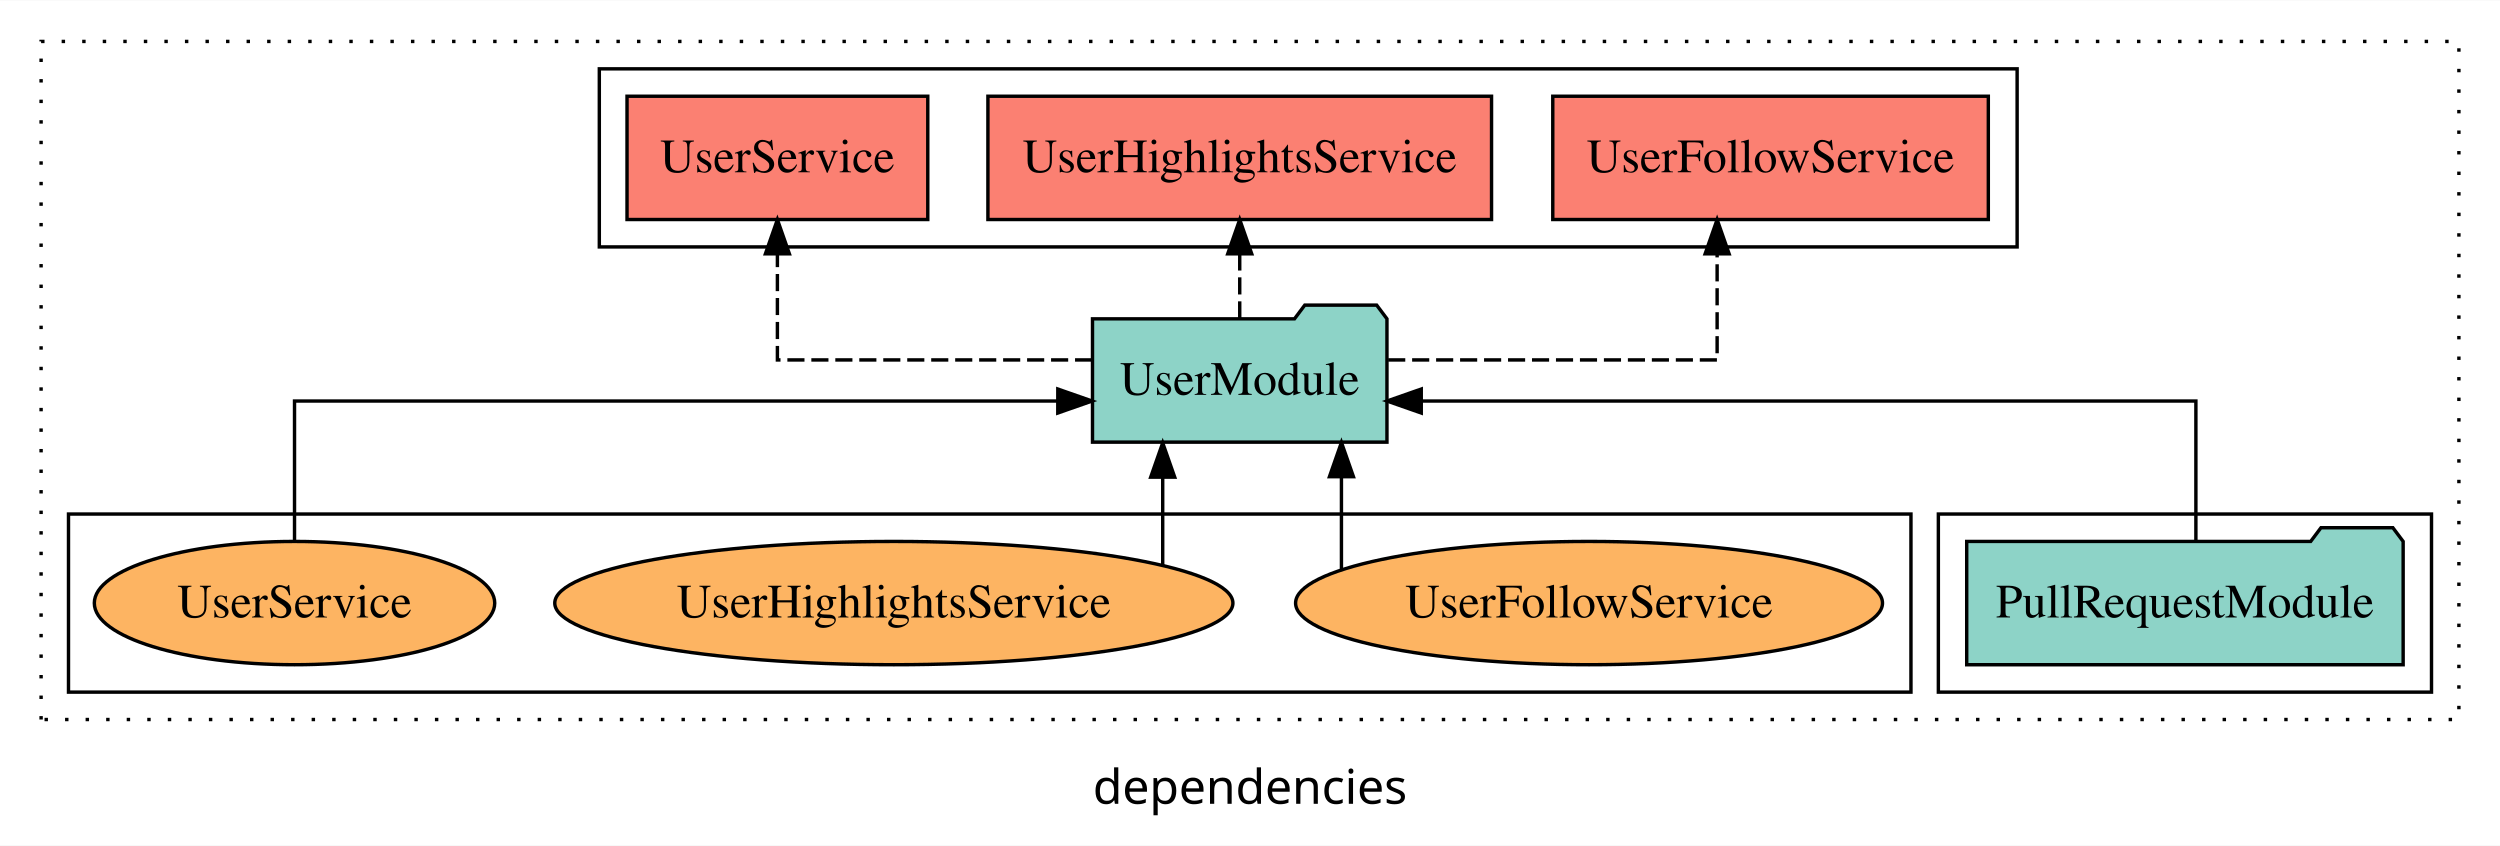
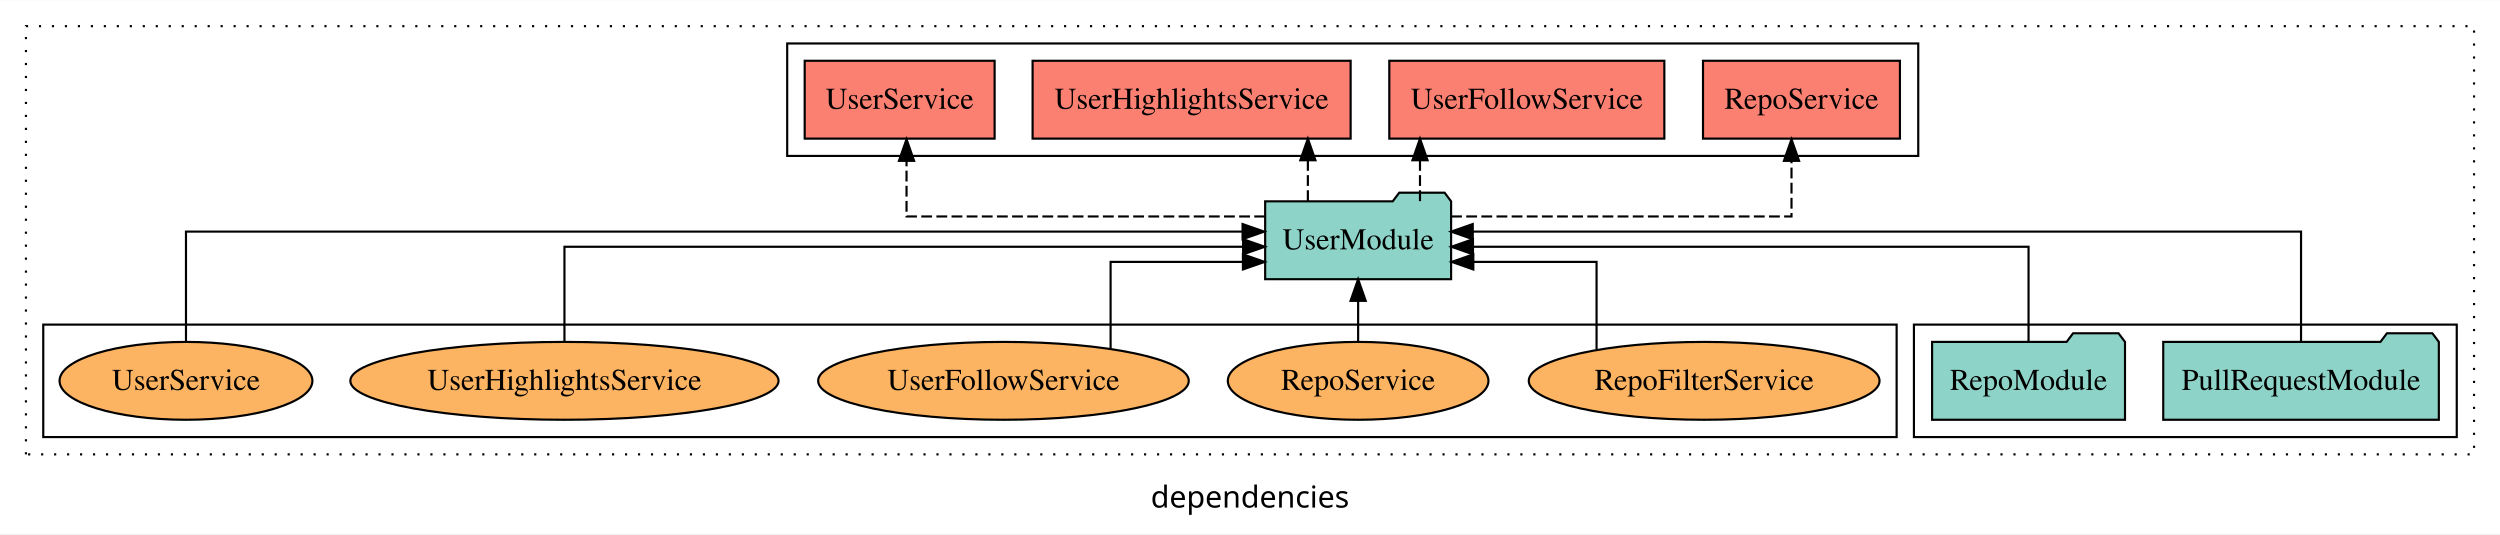
- <svg xmlns="http://www.w3.org/2000/svg" width="730pt" height="247pt" viewBox="0.00 0.00 730.00 246.80">
+ <svg xmlns="http://www.w3.org/2000/svg" width="1156pt" height="247pt" viewBox="0.00 0.00 1156.00 246.80">
  <g id="graph0" class="graph" transform="scale(1 1) rotate(0) translate(4 242.8)">
-     <polygon fill="white" stroke="transparent" points="-4,4 -4,-242.8 726,-242.8 726,4 -4,4" />
-     <text text-anchor="middle" x="361" y="-8.2" font-family="sans-serif" font-size="14.00">dependencies</text>
+     <polygon fill="white" stroke="transparent" points="-4,4 -4,-242.8 1152,-242.8 1152,4 -4,4" />
+     <text text-anchor="middle" x="574" y="-8.2" font-family="sans-serif" font-size="14.00">dependencies</text>
    <g id="clust1" class="cluster">
-       <polygon fill="none" stroke="black" stroke-dasharray="1,5" points="8,-32.8 8,-230.8 714,-230.8 714,-32.8 8,-32.8" />
+       <polygon fill="none" stroke="black" stroke-dasharray="1,5" points="8,-32.8 8,-230.8 1140,-230.8 1140,-32.8 8,-32.8" />
    </g>
    <g id="clust3" class="cluster">
-       <polygon fill="none" stroke="black" points="562,-40.8 562,-92.8 706,-92.8 706,-40.8 562,-40.8" />
+       <polygon fill="none" stroke="black" points="881,-40.8 881,-92.8 1132,-92.8 1132,-40.8 881,-40.8" />
+     </g>
+     <g id="clust4" class="cluster">
+       <polygon fill="none" stroke="black" points="360,-170.8 360,-222.8 883,-222.8 883,-170.8 360,-170.8" />
    </g>
    <g id="clust6" class="cluster">
-       <polygon fill="none" stroke="black" points="16,-40.8 16,-92.8 554,-92.8 554,-40.8 16,-40.8" />
-     </g>
-     <g id="clust4" class="cluster">
-       <polygon fill="none" stroke="black" points="171,-170.8 171,-222.8 585,-222.8 585,-170.8 171,-170.8" />
+       <polygon fill="none" stroke="black" points="16,-40.8 16,-92.8 873,-92.8 873,-40.8 16,-40.8" />
    </g>
    <g id="node1" class="node">
-       <polygon fill="#8dd3c7" stroke="black" points="697.72,-84.8 694.72,-88.8 673.72,-88.8 670.72,-84.8 570.28,-84.8 570.28,-48.8 697.72,-48.8 697.72,-84.8" />
-       <text text-anchor="middle" x="634" y="-62.6" font-family="Times,serif" font-size="14.00">PullRequestModule</text>
+       <polygon fill="#8dd3c7" stroke="black" points="1123.72,-84.8 1120.72,-88.8 1099.72,-88.8 1096.72,-84.8 996.28,-84.8 996.28,-48.8 1123.72,-48.8 1123.72,-84.8" />
+       <text text-anchor="middle" x="1060" y="-62.6" font-family="Times,serif" font-size="14.00">PullRequestModule</text>
+     </g>
+     <g id="node3" class="node">
+       <polygon fill="#8dd3c7" stroke="black" points="666.99,-149.8 663.99,-153.8 642.99,-153.8 639.99,-149.8 581.01,-149.8 581.01,-113.8 666.99,-113.8 666.99,-149.8" />
+       <text text-anchor="middle" x="624" y="-127.6" font-family="Times,serif" font-size="14.00">UserModule</text>
+     </g>
+     <g id="edge1" class="edge">
+       <path fill="none" stroke="black" d="M1060,-84.93C1060,-105.37 1060,-135.8 1060,-135.8 1060,-135.8 677,-135.8 677,-135.8" />
+       <polygon fill="black" stroke="black" points="677,-132.3 667,-135.8 677,-139.3 677,-132.3" />
    </g>
    <g id="node2" class="node">
-       <polygon fill="#8dd3c7" stroke="black" points="400.99,-149.8 397.99,-153.8 376.99,-153.8 373.99,-149.8 315.01,-149.8 315.01,-113.8 400.99,-113.8 400.99,-149.8" />
-       <text text-anchor="middle" x="358" y="-127.6" font-family="Times,serif" font-size="14.00">UserModule</text>
-     </g>
-     <g id="edge1" class="edge">
-       <path fill="none" stroke="black" d="M637.2,-84.82C637.2,-102.17 637.2,-125.8 637.2,-125.8 637.2,-125.8 411.01,-125.8 411.01,-125.8" />
-       <polygon fill="black" stroke="black" points="411.01,-122.3 401.01,-125.8 411.01,-129.3 411.01,-122.3" />
-     </g>
-     <g id="node3" class="node">
-       <polygon fill="#fb8072" stroke="black" points="576.59,-214.8 449.41,-214.8 449.41,-178.8 576.59,-178.8 576.59,-214.8" />
-       <text text-anchor="middle" x="513" y="-192.6" font-family="Times,serif" font-size="14.00">UserFollowService </text>
+       <polygon fill="#8dd3c7" stroke="black" points="978.6,-84.8 975.6,-88.8 954.6,-88.8 951.6,-84.8 889.4,-84.8 889.4,-48.8 978.6,-48.8 978.6,-84.8" />
+       <text text-anchor="middle" x="934" y="-62.6" font-family="Times,serif" font-size="14.00">RepoModule</text>
    </g>
    <g id="edge2" class="edge">
-       <path fill="none" stroke="black" stroke-dasharray="5,2" d="M401.34,-137.8C442.26,-137.8 497.4,-137.8 497.4,-137.8 497.4,-137.8 497.4,-168.78 497.4,-168.78" />
-       <polygon fill="black" stroke="black" points="493.9,-168.78 497.4,-178.78 500.9,-168.78 493.9,-168.78" />
+       <path fill="none" stroke="black" d="M934,-85.07C934,-103.36 934,-128.8 934,-128.8 934,-128.8 677.1,-128.8 677.1,-128.8" />
+       <polygon fill="black" stroke="black" points="677.1,-125.3 667.1,-128.8 677.1,-132.3 677.1,-125.3" />
    </g>
    <g id="node4" class="node">
-       <polygon fill="#fb8072" stroke="black" points="431.53,-214.8 284.47,-214.8 284.47,-178.8 431.53,-178.8 431.53,-214.8" />
-       <text text-anchor="middle" x="358" y="-192.6" font-family="Times,serif" font-size="14.00">UserHighlightsService </text>
+       <polygon fill="#fb8072" stroke="black" points="874.53,-214.8 783.47,-214.8 783.47,-178.8 874.53,-178.8 874.53,-214.8" />
+       <text text-anchor="middle" x="829" y="-192.6" font-family="Times,serif" font-size="14.00">RepoService </text>
    </g>
    <g id="edge3" class="edge">
-       <path fill="none" stroke="black" stroke-dasharray="5,2" d="M358,-149.91C358,-149.91 358,-168.79 358,-168.79" />
-       <polygon fill="black" stroke="black" points="354.5,-168.79 358,-178.79 361.5,-168.79 354.5,-168.79" />
+       <path fill="none" stroke="black" stroke-dasharray="5,2" d="M666.99,-142.8C725.87,-142.8 824.39,-142.8 824.39,-142.8 824.39,-142.8 824.39,-168.52 824.39,-168.52" />
+       <polygon fill="black" stroke="black" points="820.89,-168.52 824.39,-178.52 827.89,-168.52 820.89,-168.52" />
    </g>
    <g id="node5" class="node">
-       <polygon fill="#fb8072" stroke="black" points="266.91,-214.8 179.09,-214.8 179.09,-178.8 266.91,-178.8 266.91,-214.8" />
-       <text text-anchor="middle" x="223" y="-192.6" font-family="Times,serif" font-size="14.00">UserService </text>
+       <polygon fill="#fb8072" stroke="black" points="765.59,-214.8 638.41,-214.8 638.41,-178.8 765.59,-178.8 765.59,-214.8" />
+       <text text-anchor="middle" x="702" y="-192.6" font-family="Times,serif" font-size="14.00">UserFollowService </text>
    </g>
    <g id="edge4" class="edge">
-       <path fill="none" stroke="black" stroke-dasharray="5,2" d="M314.91,-137.8C275.41,-137.8 223,-137.8 223,-137.8 223,-137.8 223,-168.78 223,-168.78" />
-       <polygon fill="black" stroke="black" points="219.5,-168.78 223,-178.78 226.5,-168.78 219.5,-168.78" />
+       <path fill="none" stroke="black" stroke-dasharray="5,2" d="M652.6,-149.91C652.6,-149.91 652.6,-168.79 652.6,-168.79" />
+       <polygon fill="black" stroke="black" points="649.1,-168.79 652.6,-178.79 656.1,-168.79 649.1,-168.79" />
    </g>
    <g id="node6" class="node">
+       <polygon fill="#fb8072" stroke="black" points="620.53,-214.8 473.47,-214.8 473.47,-178.8 620.53,-178.8 620.53,-214.8" />
+       <text text-anchor="middle" x="547" y="-192.6" font-family="Times,serif" font-size="14.00">UserHighlightsService </text>
+     </g>
+     <g id="edge5" class="edge">
+       <path fill="none" stroke="black" stroke-dasharray="5,2" d="M600.76,-149.91C600.76,-149.91 600.76,-168.79 600.76,-168.79" />
+       <polygon fill="black" stroke="black" points="597.26,-168.79 600.76,-178.79 604.26,-168.79 597.26,-168.79" />
+     </g>
+     <g id="node7" class="node">
+       <polygon fill="#fb8072" stroke="black" points="455.91,-214.8 368.09,-214.8 368.09,-178.8 455.91,-178.8 455.91,-214.8" />
+       <text text-anchor="middle" x="412" y="-192.6" font-family="Times,serif" font-size="14.00">UserService </text>
+     </g>
+     <g id="edge6" class="edge">
+       <path fill="none" stroke="black" stroke-dasharray="5,2" d="M580.99,-142.8C519.86,-142.8 415.18,-142.8 415.18,-142.8 415.18,-142.8 415.18,-168.52 415.18,-168.52" />
+       <polygon fill="black" stroke="black" points="411.68,-168.52 415.18,-178.52 418.68,-168.52 411.68,-168.52" />
+     </g>
+     <g id="node8" class="node">
+       <ellipse fill="#fdb462" stroke="black" cx="784" cy="-66.8" rx="81.1" ry="18" />
+       <text text-anchor="middle" x="784" y="-62.6" font-family="Times,serif" font-size="14.00">RepoFilterService</text>
+     </g>
+     <g id="edge7" class="edge">
+       <path fill="none" stroke="black" d="M734.25,-81.25C734.25,-97.55 734.25,-121.8 734.25,-121.8 734.25,-121.8 677.26,-121.8 677.26,-121.8" />
+       <polygon fill="black" stroke="black" points="677.26,-118.3 667.26,-121.8 677.26,-125.3 677.26,-118.3" />
+     </g>
+     <g id="node9" class="node">
+       <ellipse fill="#fdb462" stroke="black" cx="624" cy="-66.8" rx="60.26" ry="18" />
+       <text text-anchor="middle" x="624" y="-62.6" font-family="Times,serif" font-size="14.00">RepoService</text>
+     </g>
+     <g id="edge8" class="edge">
+       <path fill="none" stroke="black" d="M624,-84.91C624,-84.91 624,-103.79 624,-103.79" />
+       <polygon fill="black" stroke="black" points="620.5,-103.79 624,-113.79 627.5,-103.79 620.5,-103.79" />
+     </g>
+     <g id="node10" class="node">
      <ellipse fill="#fdb462" stroke="black" cx="460" cy="-66.8" rx="85.69" ry="18" />
      <text text-anchor="middle" x="460" y="-62.6" font-family="Times,serif" font-size="14.00">UserFollowService</text>
    </g>
-     <g id="edge5" class="edge">
-       <path fill="none" stroke="black" d="M387.7,-76.67C387.7,-76.67 387.7,-103.71 387.7,-103.71" />
-       <polygon fill="black" stroke="black" points="384.2,-103.71 387.7,-113.71 391.2,-103.71 384.2,-103.71" />
+     <g id="edge9" class="edge">
+       <path fill="none" stroke="black" d="M509.54,-81.54C509.54,-97.83 509.54,-121.8 509.54,-121.8 509.54,-121.8 570.73,-121.8 570.73,-121.8" />
+       <polygon fill="black" stroke="black" points="570.73,-125.3 580.73,-121.8 570.73,-118.3 570.73,-125.3" />
    </g>
-     <g id="node7" class="node">
+     <g id="node11" class="node">
      <ellipse fill="#fdb462" stroke="black" cx="257" cy="-66.8" rx="99.01" ry="18" />
      <text text-anchor="middle" x="257" y="-62.6" font-family="Times,serif" font-size="14.00">UserHighlightsService</text>
    </g>
-     <g id="edge6" class="edge">
-       <path fill="none" stroke="black" d="M335.51,-77.83C335.51,-77.83 335.51,-103.58 335.51,-103.58" />
-       <polygon fill="black" stroke="black" points="332.01,-103.58 335.51,-113.58 339.01,-103.58 332.01,-103.58" />
+     <g id="edge10" class="edge">
+       <path fill="none" stroke="black" d="M257,-85.07C257,-103.36 257,-128.8 257,-128.8 257,-128.8 570.82,-128.8 570.82,-128.8" />
+       <polygon fill="black" stroke="black" points="570.82,-132.3 580.82,-128.8 570.82,-125.3 570.82,-132.3" />
    </g>
-     <g id="node8" class="node">
+     <g id="node12" class="node">
      <ellipse fill="#fdb462" stroke="black" cx="82" cy="-66.8" rx="58.46" ry="18" />
      <text text-anchor="middle" x="82" y="-62.6" font-family="Times,serif" font-size="14.00">UserService</text>
    </g>
-     <g id="edge7" class="edge">
-       <path fill="none" stroke="black" d="M82,-84.82C82,-102.17 82,-125.8 82,-125.8 82,-125.8 304.88,-125.8 304.88,-125.8" />
-       <polygon fill="black" stroke="black" points="304.88,-129.3 314.88,-125.8 304.87,-122.3 304.88,-129.3" />
+     <g id="edge11" class="edge">
+       <path fill="none" stroke="black" d="M82,-84.93C82,-105.37 82,-135.8 82,-135.8 82,-135.8 570.56,-135.8 570.56,-135.8" />
+       <polygon fill="black" stroke="black" points="570.56,-139.3 580.56,-135.8 570.56,-132.3 570.56,-139.3" />
    </g>
  </g>
</svg>
